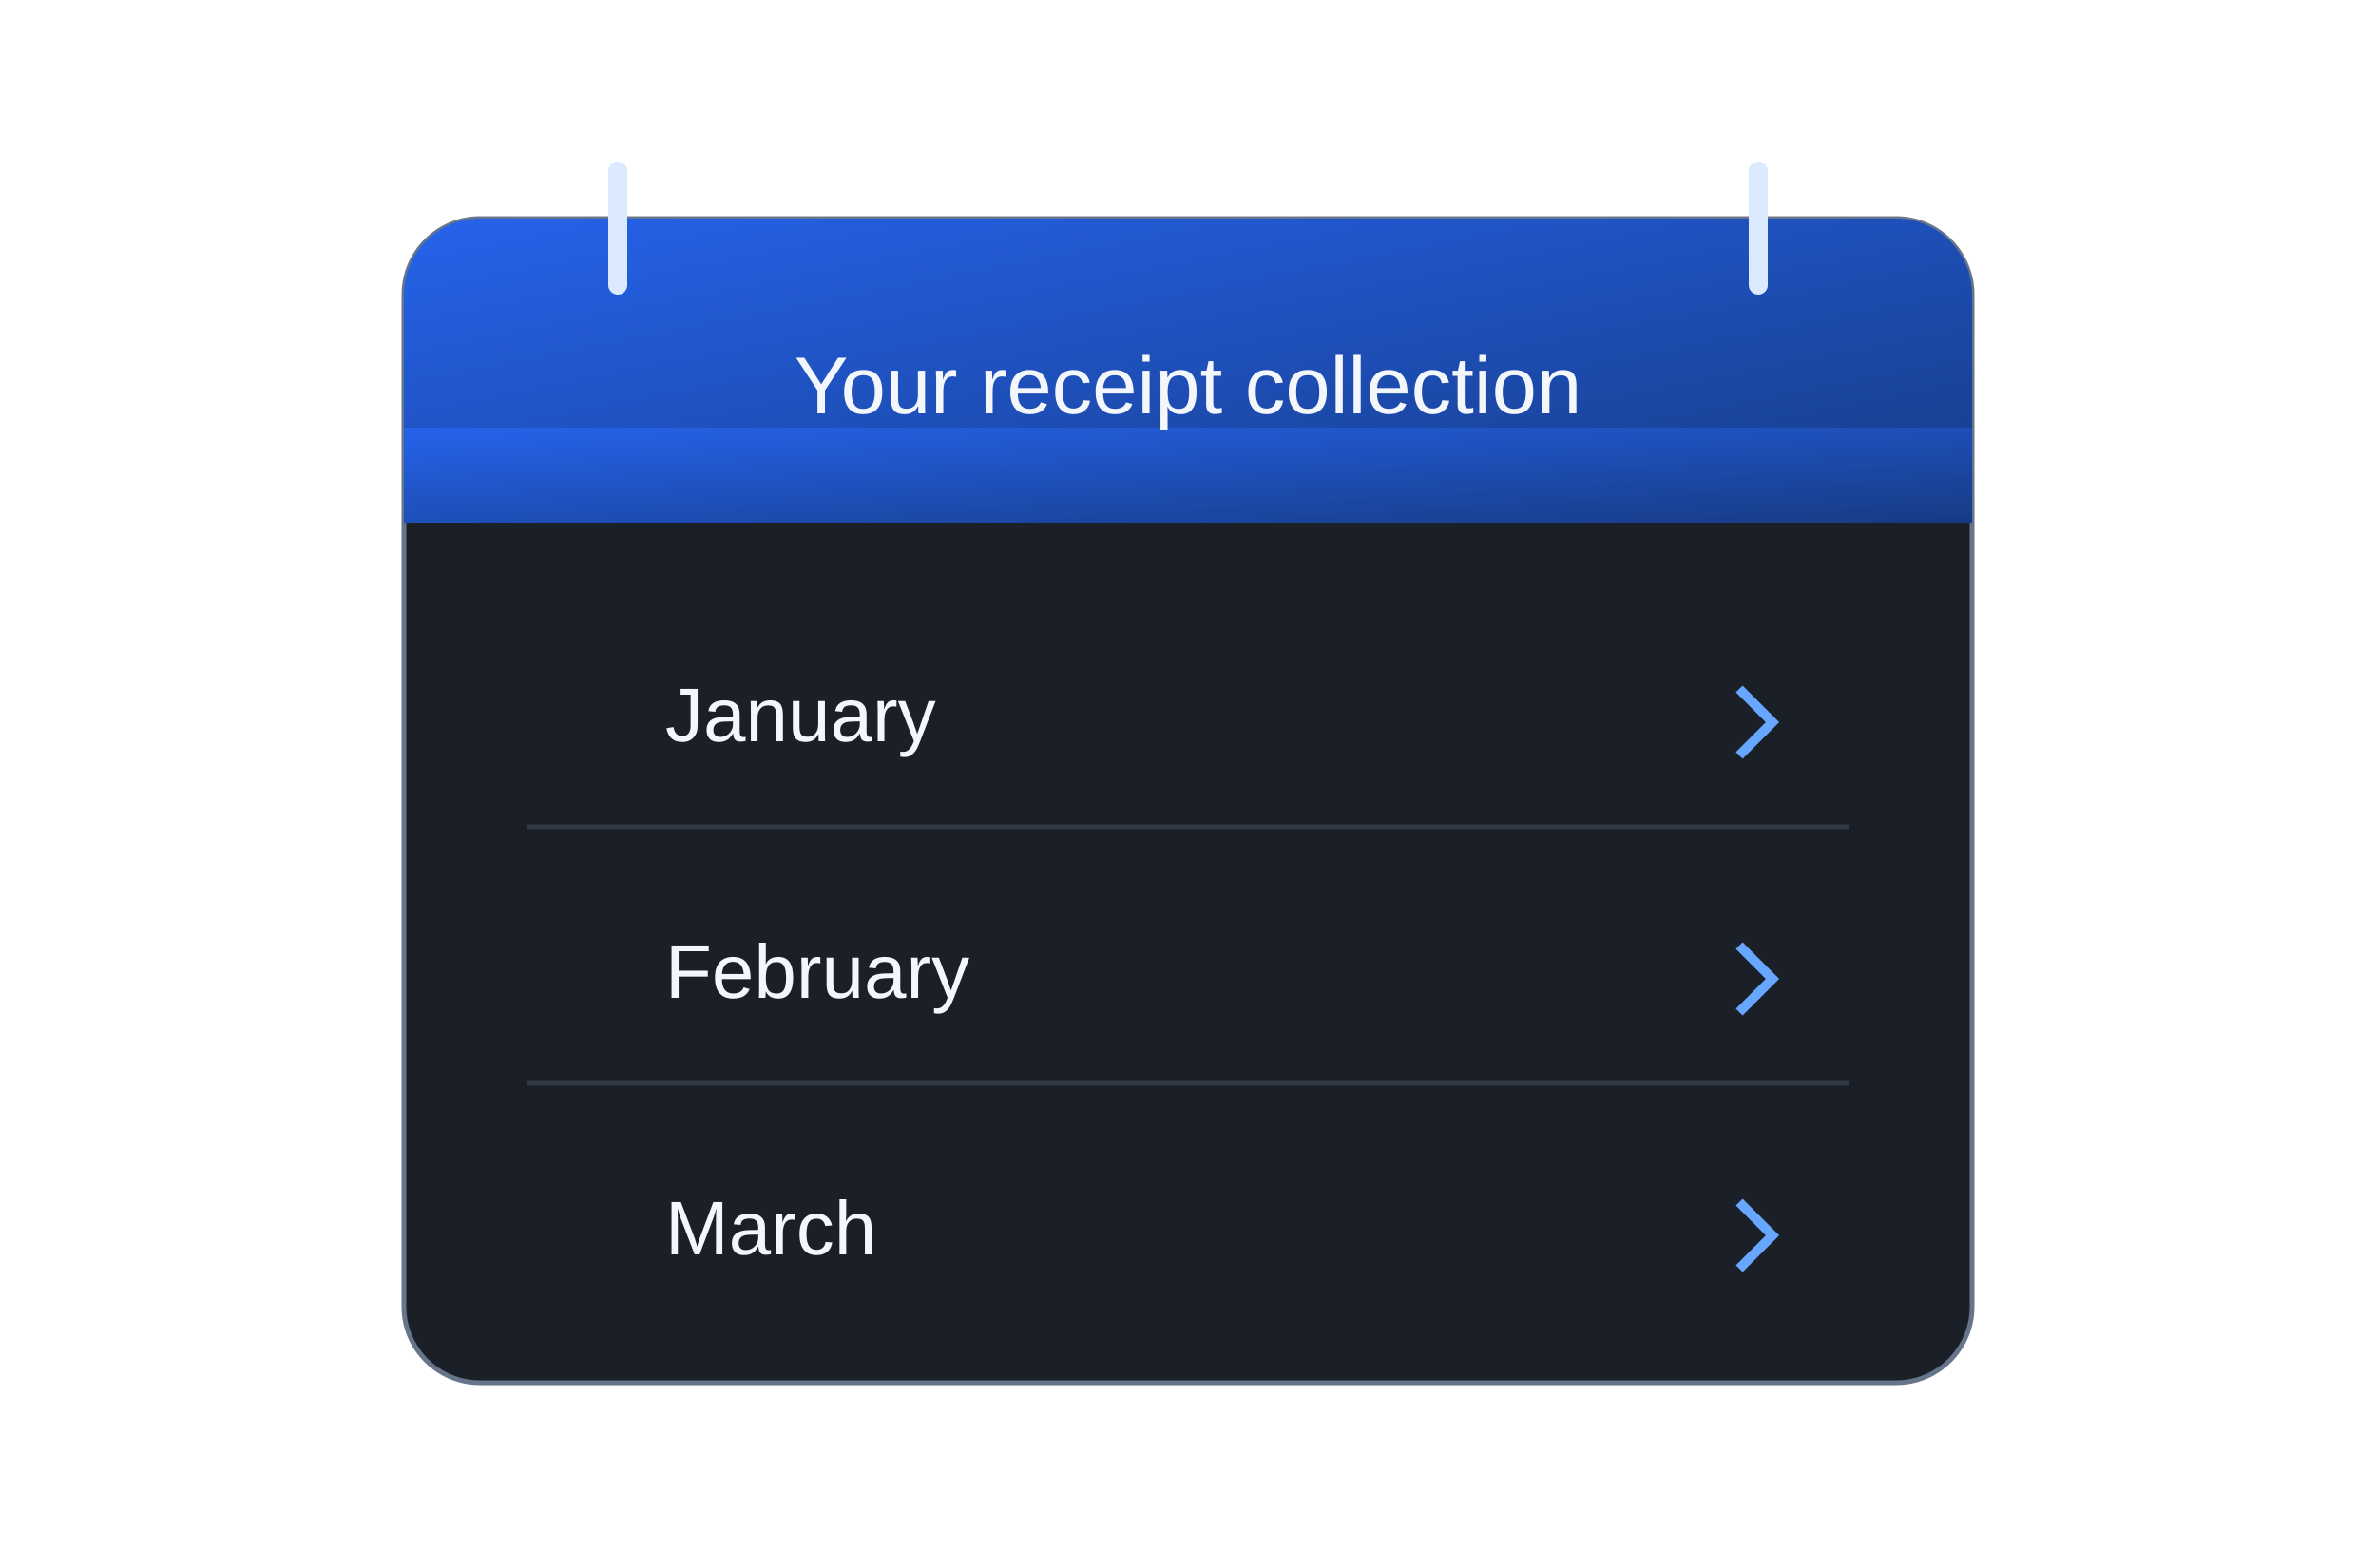
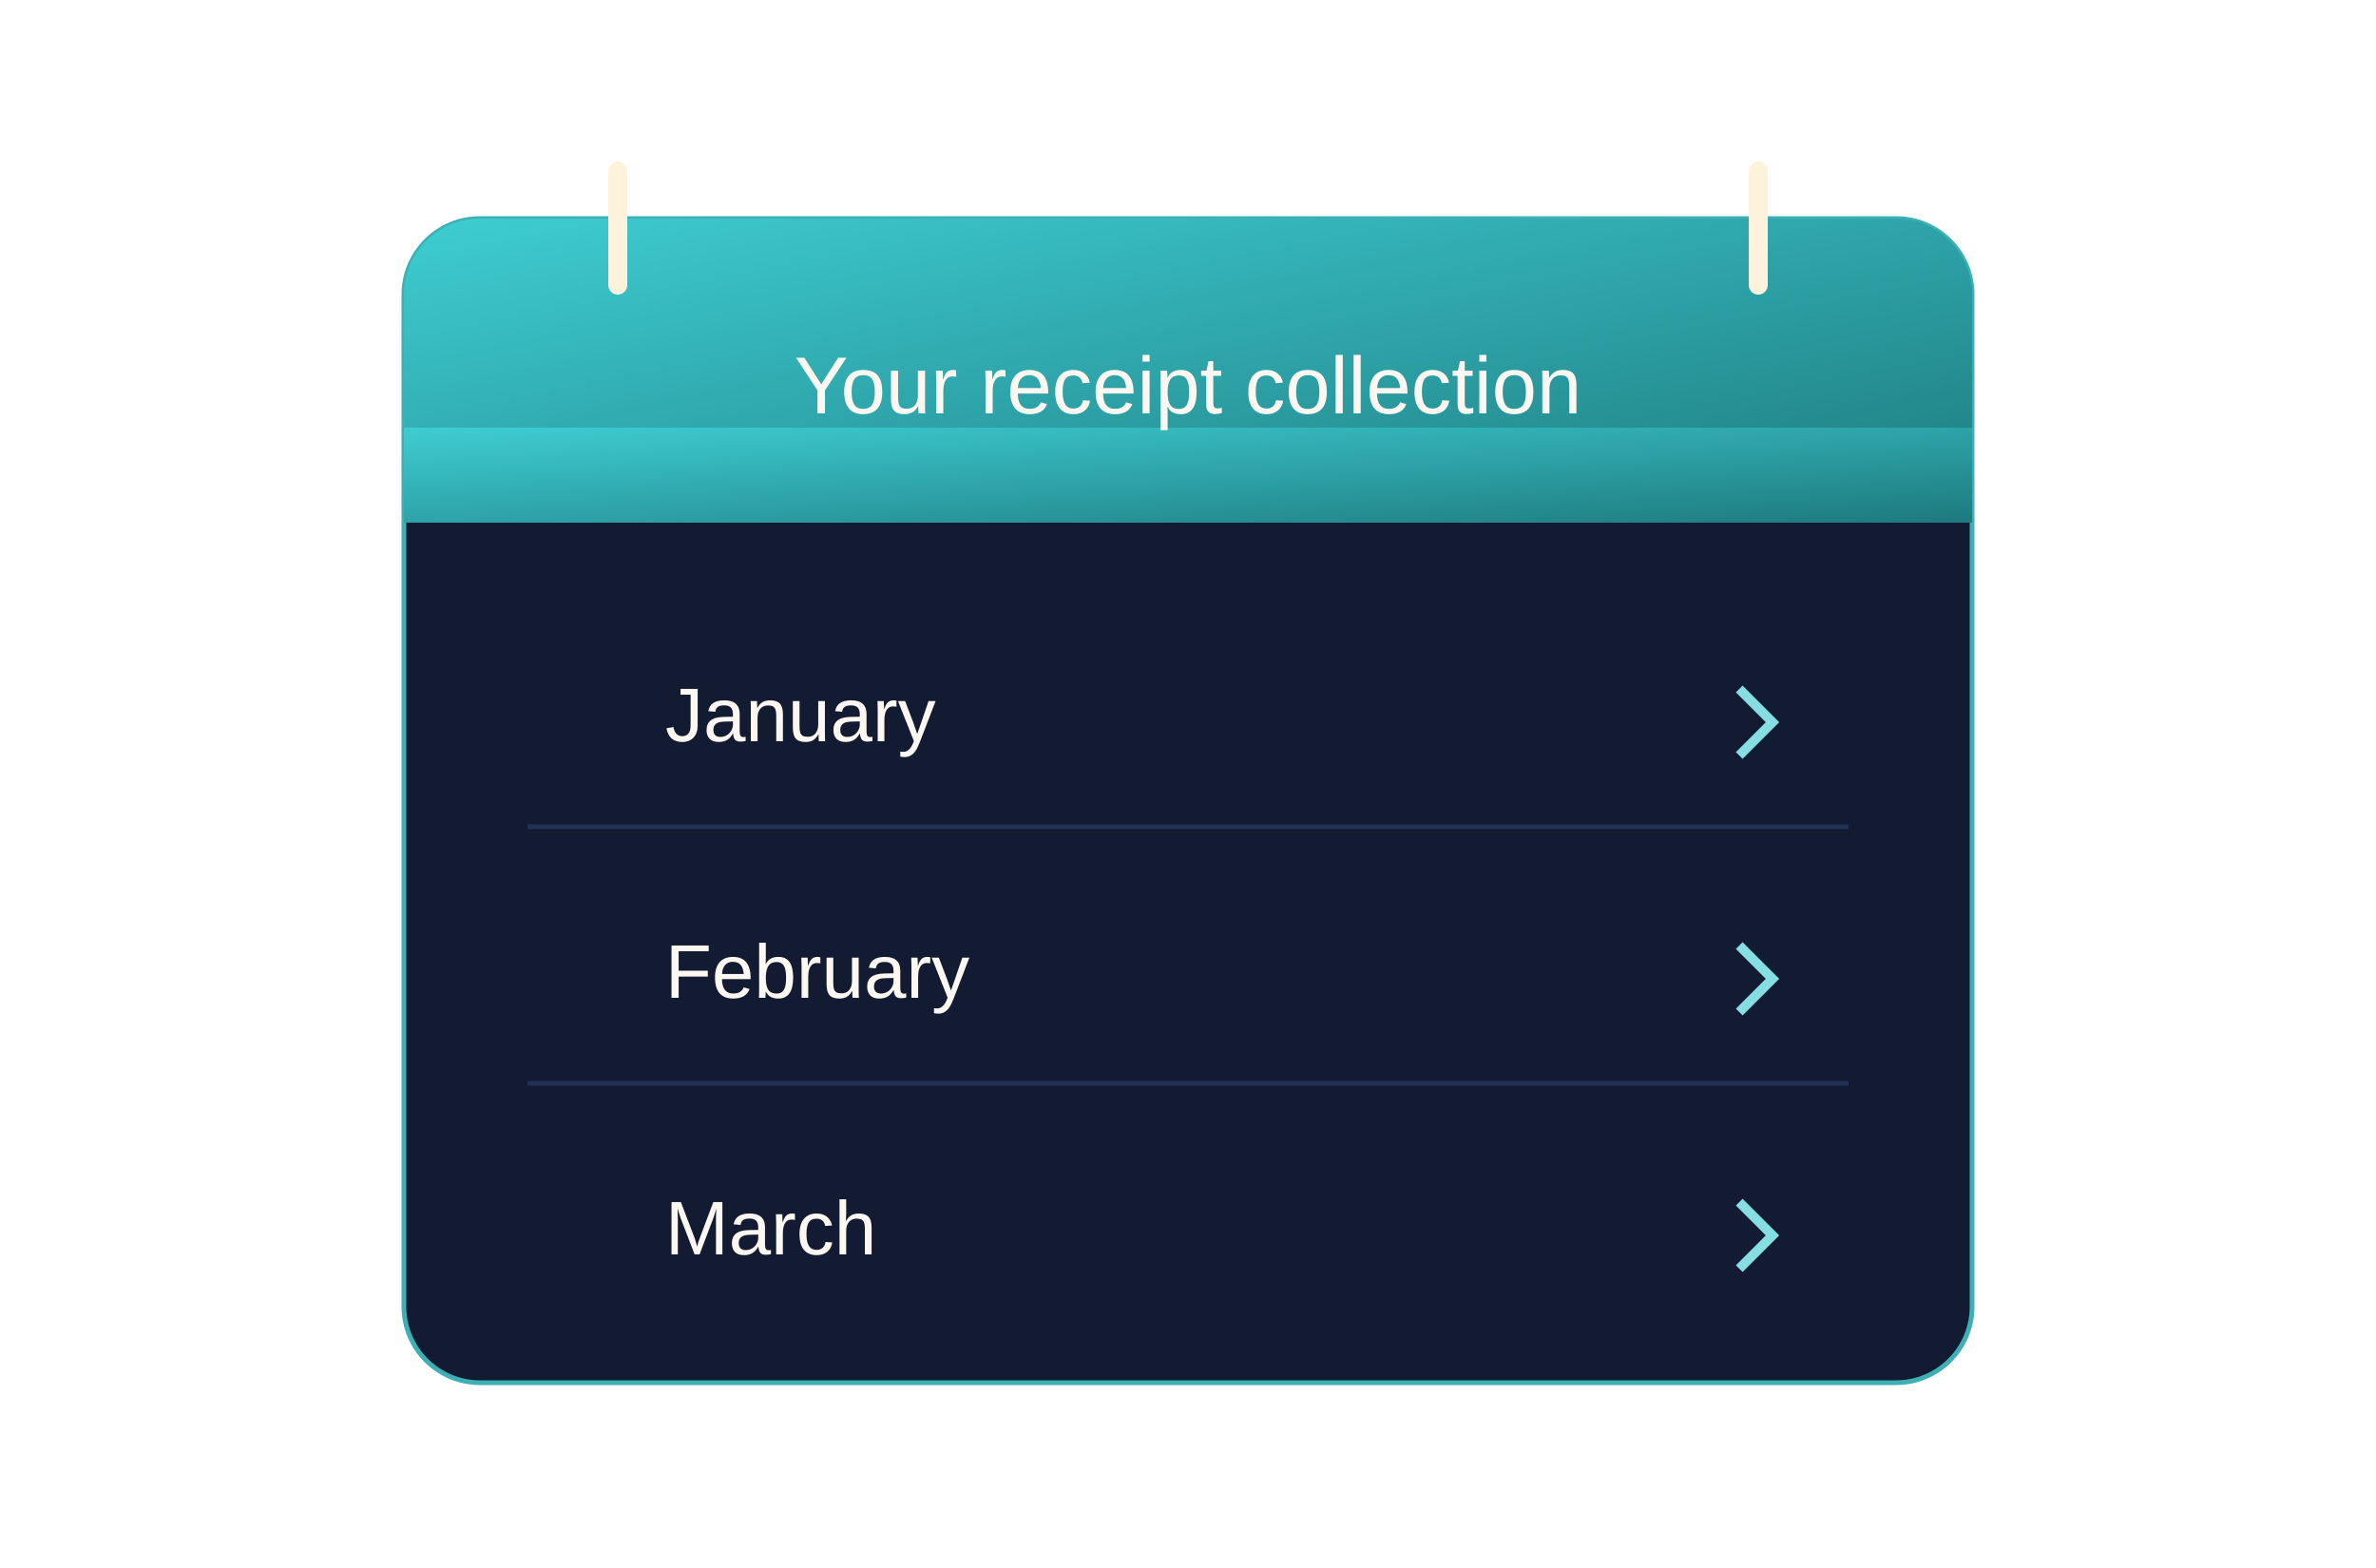
<svg xmlns="http://www.w3.org/2000/svg" width="500" height="330" viewBox="0 0 500 330">
  <defs>
    <linearGradient id="blue" x1="0" y1="0" x2="1" y2="1">
-       <stop stop-color="#2563eb" />
-       <stop offset="1" stop-color="#173b84" />
+       <stop stop-color="#3ecdd2" />
+       <stop offset="1" stop-color="#1d7a7e" />
    </linearGradient>
  </defs>
-   <rect x="85" y="46" width="330" height="245" rx="16" fill="#1b2028" stroke="#66758a" />
+   <rect x="85" y="46" width="330" height="245" rx="16" fill="#121b31" stroke="#3cb0b4" />
  <rect x="85" y="46" width="330" height="64" rx="16" fill="url(#blue)" />
  <path d="M85 90h330v20H85z" fill="url(#blue)" />
-   <g stroke="#dbeafe" stroke-width="4" stroke-linecap="round">
+   <g stroke="#fdf2dc" stroke-width="4" stroke-linecap="round">
    <path d="M130 36v24M370 36v24" />
  </g>
-   <g font-family="Arial,sans-serif" fill="#f3f6fa">
+   <g font-family="Arial,sans-serif" fill="#fcf8f1">
    <text x="250" y="87" text-anchor="middle" font-size="17">Your receipt collection</text>
    <text x="140" y="156" font-size="16">January</text>
    <text x="140" y="210" font-size="16">February</text>
    <text x="140" y="264" font-size="16">March</text>
  </g>
-   <path d="M111 174h278M111 228h278" stroke="#313946" />
-   <g fill="none" stroke="#68a7ff" stroke-width="2">
+   <path d="M111 174h278M111 228h278" stroke="#213156" />
+   <g fill="none" stroke="#85dfe2" stroke-width="2">
    <path d="m366 145 7 7-7 7m0 40 7 7-7 7m0 40 7 7-7 7" />
  </g>
</svg>
